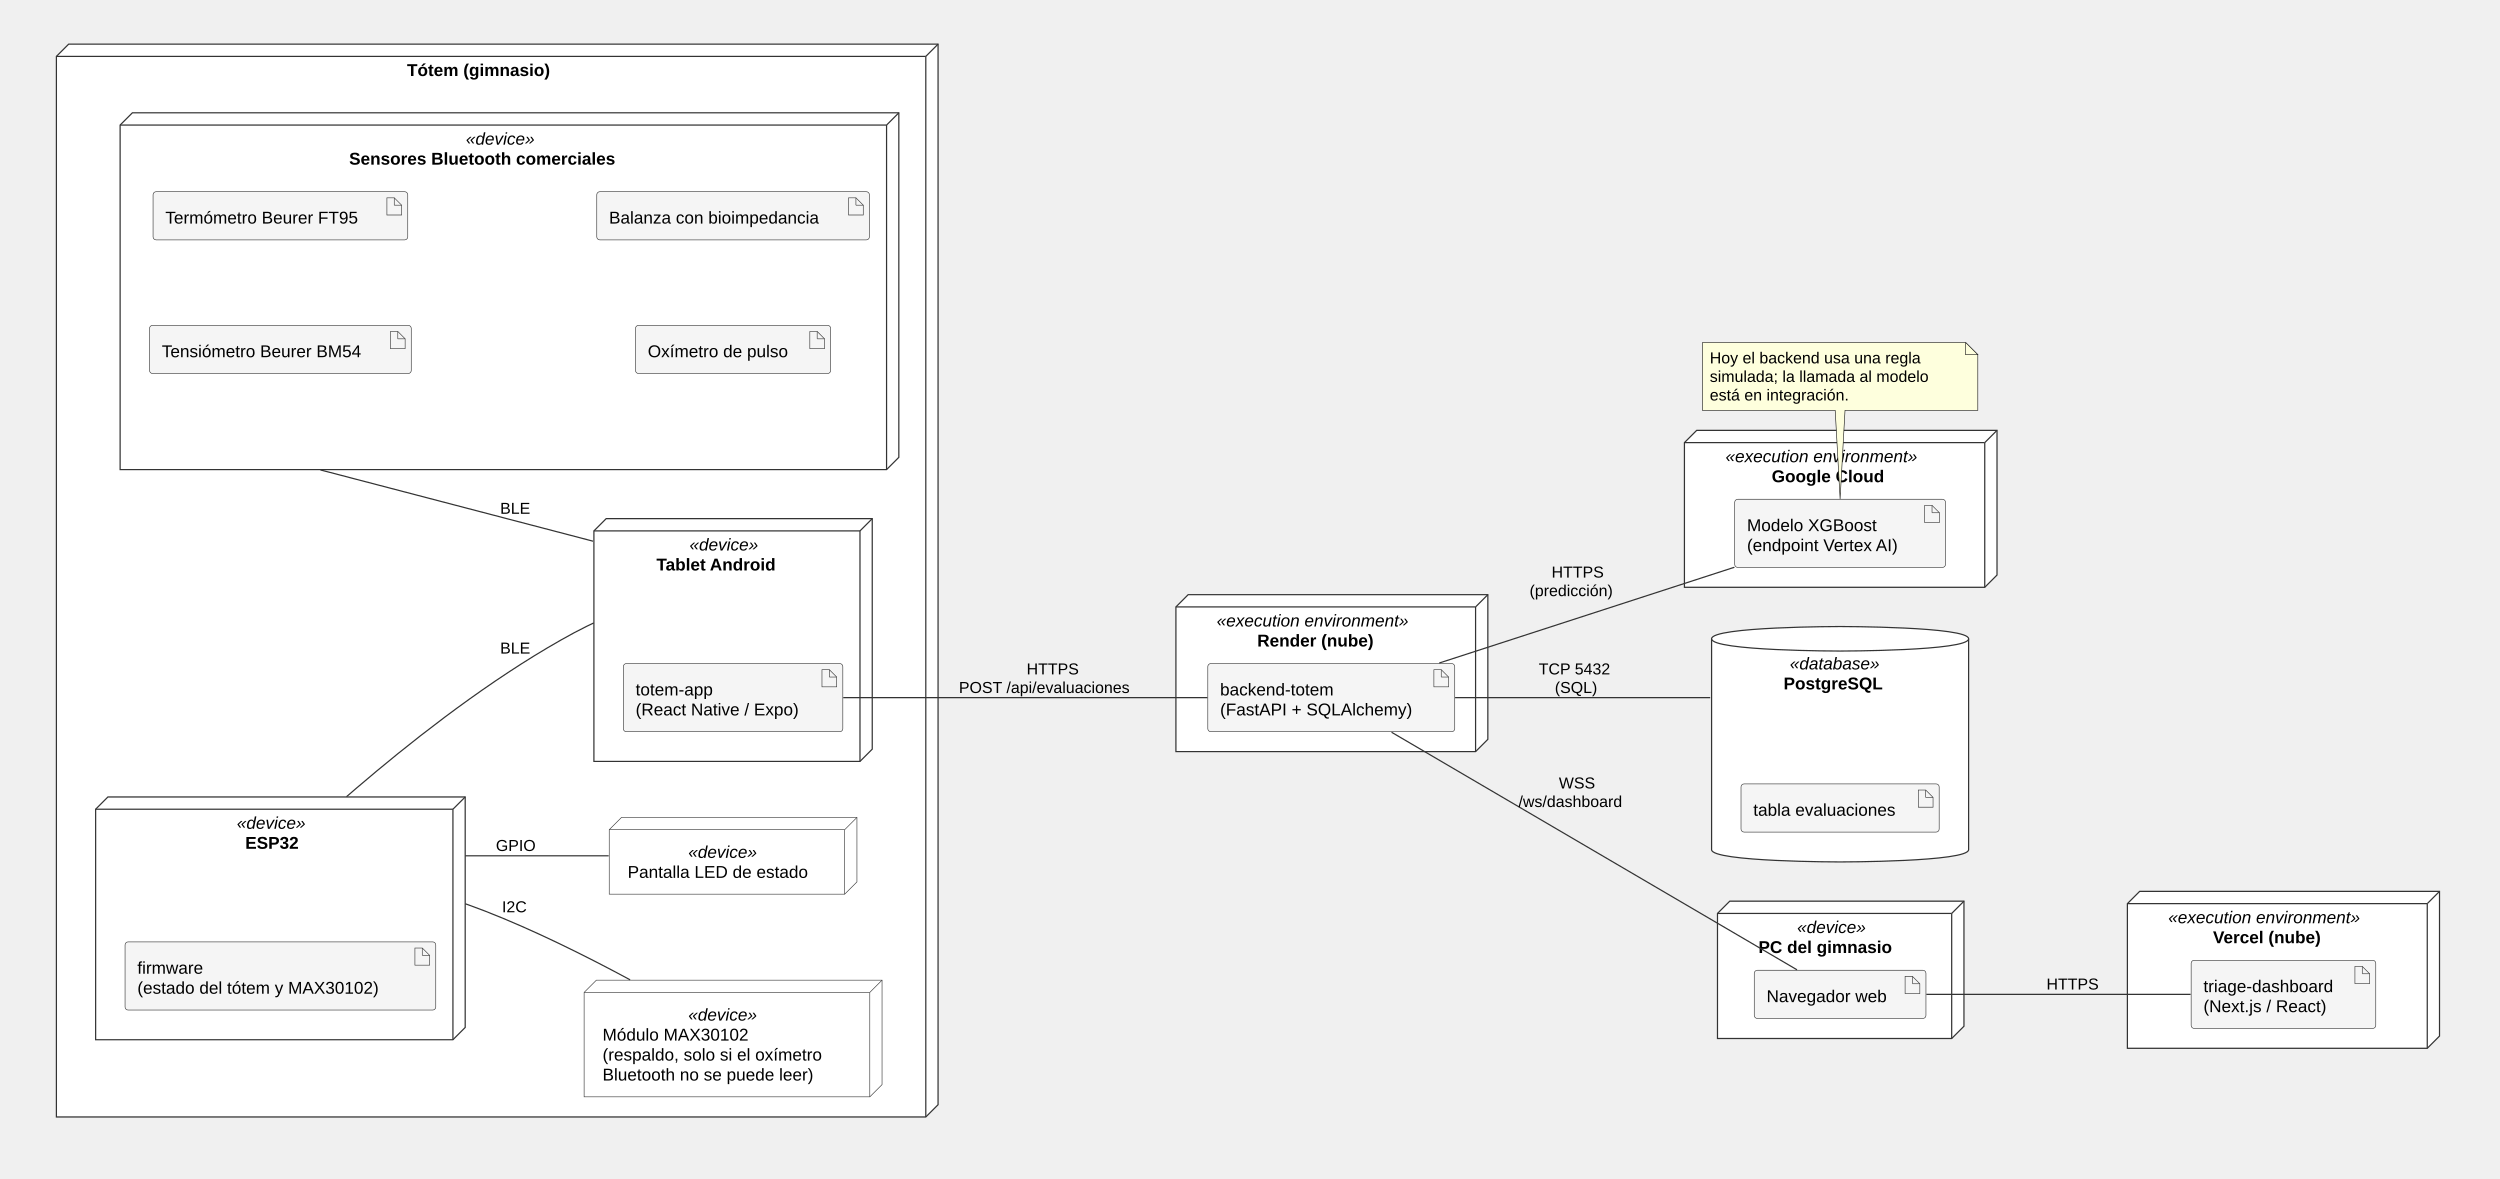
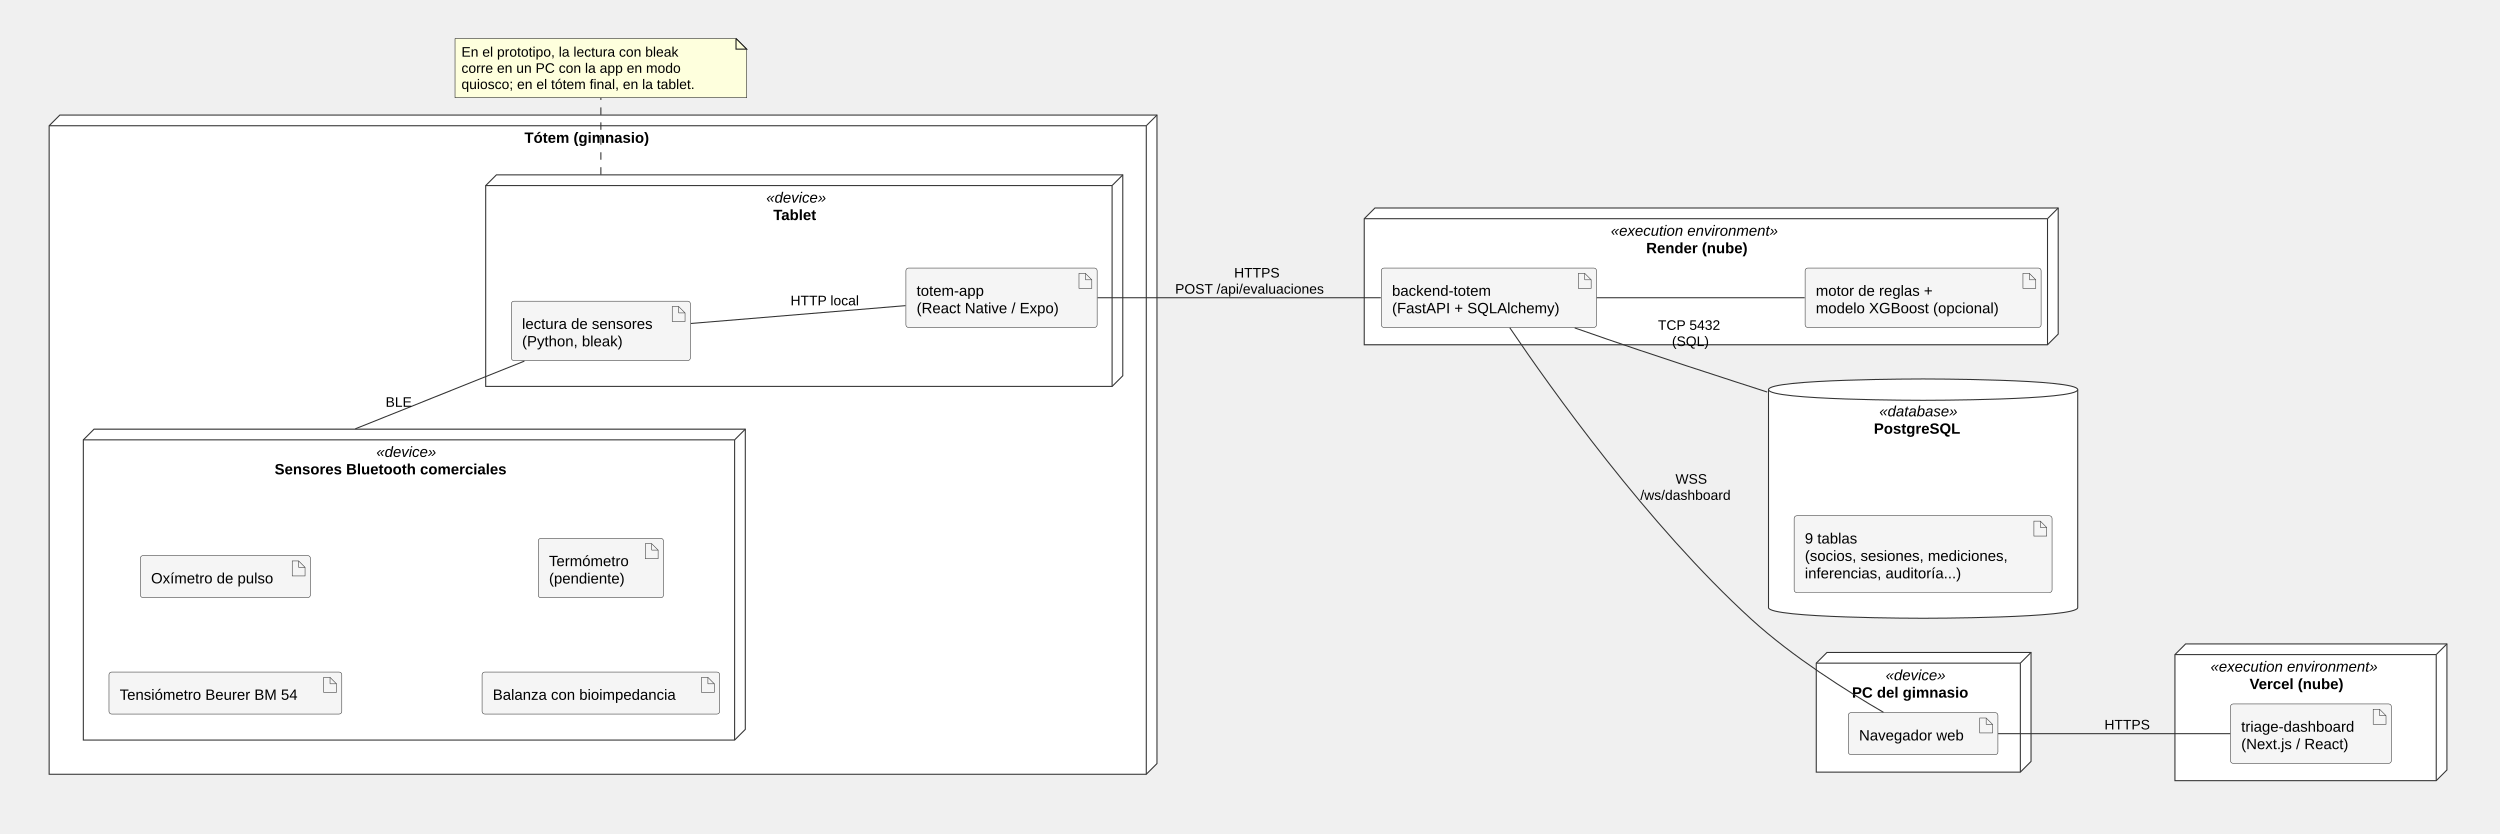
- <svg xmlns="http://www.w3.org/2000/svg" version="1.1" data-diagram-type="DESCRIPTION" style="width:2039px;height:961px;background:#FFFFFF;" width="2039px" height="961px" viewBox="0 0 2039 961" zoomAndPan="magnify" preserveAspectRatio="none" contentStyleType="text/css">
+ <svg xmlns="http://www.w3.org/2000/svg" version="1.1" data-diagram-type="DESCRIPTION" style="width:2340px;height:780px;background:#FFFFFF;" width="2340px" height="780px" viewBox="0 0 2340 780" zoomAndPan="magnify" preserveAspectRatio="none" contentStyleType="text/css">
  <defs />
  <g font-family="sans-serif" lengthAdjust="spacing">
-     <g class="cluster" data-qualified-name="Totem" id="ent0001" data-source-line="27">
-       <polygon points="46,46,56,36,765.08,36,765.08,901,755.08,911,46,911,46,46" fill="#FFF" style="stroke:#333;stroke-width:1;stroke-linejoin:miter;stroke-miterlimit:10;" />
-       <line x1="755.08" y1="46" x2="765.08" y2="36" style="stroke:#333;stroke-width:1;" />
-       <line x1="46" y1="46" x2="755.08" y2="46" style="stroke:#333;stroke-width:1;" />
-       <line x1="755.08" y1="46" x2="755.08" y2="911" style="stroke:#333;stroke-width:1;" />
-       <text x="331.947" y="61.995" fill="#000" font-size="14" textLength="139.187" font-weight="700" font-family="Arial">Tótem (gimnasio)</text>
+     <g class="cluster" data-qualified-name="Totem" id="ent0001" data-source-line="28">
+       <polygon points="46,117.7,56,107.7,1082.92,107.7,1082.92,714.7,1072.92,724.7,46,724.7,46,117.7" fill="#FFF" style="stroke:#333;stroke-width:1;stroke-linejoin:miter;stroke-miterlimit:10;" />
+       <line x1="1072.92" y1="117.7" x2="1082.92" y2="107.7" style="stroke:#333;stroke-width:1;" />
+       <line x1="46" y1="117.7" x2="1072.92" y2="117.7" style="stroke:#333;stroke-width:1;" />
+       <line x1="1072.92" y1="117.7" x2="1072.92" y2="724.7" style="stroke:#333;stroke-width:1;" />
+       <text x="490.867" y="133.695" fill="#000" font-size="14" textLength="139.187" font-weight="700" font-family="Arial">Tótem (gimnasio)</text>
    </g>
-     <g class="cluster" data-qualified-name="Totem.Tablet" id="ent0002" data-source-line="28">
-       <polygon points="484.39,433,494.39,423,711.4,423,711.4,611,701.4,621,484.39,621,484.39,433" fill="#FFF" style="stroke:#333;stroke-width:1;stroke-linejoin:miter;stroke-miterlimit:10;" />
-       <line x1="701.4" y1="433" x2="711.4" y2="423" style="stroke:#333;stroke-width:1;" />
-       <line x1="484.39" y1="433" x2="701.4" y2="433" style="stroke:#333;stroke-width:1;" />
-       <line x1="701.4" y1="433" x2="701.4" y2="621" style="stroke:#333;stroke-width:1;" />
-       <text x="562.337" y="448.995" fill="#000" font-size="14" textLength="63.116" font-style="italic" font-family="Arial">«device»</text>
-       <text x="535.373" y="465.292" fill="#000" font-size="14" textLength="117.045" font-weight="700" font-family="Arial">Tablet Android</text>
+     <g class="cluster" data-qualified-name="Totem.Tablet" id="ent0002" data-source-line="29">
+       <polygon points="454.61,173.7,464.61,163.7,1050.92,163.7,1050.92,351.7,1040.92,361.7,454.61,361.7,454.61,173.7" fill="#FFF" style="stroke:#333;stroke-width:1;stroke-linejoin:miter;stroke-miterlimit:10;" />
+       <line x1="1040.92" y1="173.7" x2="1050.92" y2="163.7" style="stroke:#333;stroke-width:1;" />
+       <line x1="454.61" y1="173.7" x2="1040.92" y2="173.7" style="stroke:#333;stroke-width:1;" />
+       <line x1="1040.92" y1="173.7" x2="1040.92" y2="361.7" style="stroke:#333;stroke-width:1;" />
+       <text x="717.207" y="189.695" fill="#000" font-size="14" textLength="63.116" font-style="italic" font-family="Arial">«device»</text>
+       <text x="723.763" y="205.992" fill="#000" font-size="14" textLength="50.005" font-weight="700" font-family="Arial">Tablet</text>
    </g>
-     <g class="cluster" data-qualified-name="Totem.ESP32" id="ent0004" data-source-line="31">
-       <polygon points="78,660,88,650,379.41,650,379.41,838,369.41,848,78,848,78,660" fill="#FFF" style="stroke:#333;stroke-width:1;stroke-linejoin:miter;stroke-miterlimit:10;" />
-       <line x1="369.41" y1="660" x2="379.41" y2="650" style="stroke:#333;stroke-width:1;" />
-       <line x1="78" y1="660" x2="369.41" y2="660" style="stroke:#333;stroke-width:1;" />
-       <line x1="369.41" y1="660" x2="369.41" y2="848" style="stroke:#333;stroke-width:1;" />
-       <text x="193.147" y="675.995" fill="#000" font-size="14" textLength="63.116" font-style="italic" font-family="Arial">«device»</text>
-       <text x="200.01" y="692.292" fill="#000" font-size="14" textLength="49.39" font-weight="700" font-family="Arial">ESP32</text>
+     <g class="cluster" data-qualified-name="Totem.Sensores" id="ent0005" data-source-line="33">
+       <polygon points="78,411.7,88,401.7,697.6,401.7,697.6,682.7,687.6,692.7,78,692.7,78,411.7" fill="#FFF" style="stroke:#333;stroke-width:1;stroke-linejoin:miter;stroke-miterlimit:10;" />
+       <line x1="687.6" y1="411.7" x2="697.6" y2="401.7" style="stroke:#333;stroke-width:1;" />
+       <line x1="78" y1="411.7" x2="687.6" y2="411.7" style="stroke:#333;stroke-width:1;" />
+       <line x1="687.6" y1="411.7" x2="687.6" y2="692.7" style="stroke:#333;stroke-width:1;" />
+       <text x="352.242" y="427.695" fill="#000" font-size="14" textLength="63.116" font-style="italic" font-family="Arial">«device»</text>
+       <text x="257.014" y="443.992" fill="#000" font-size="14" textLength="253.572" font-weight="700" font-family="Arial">Sensores Bluetooth comerciales</text>
    </g>
-     <g class="cluster" data-qualified-name="Totem.Sensores" id="ent0008" data-source-line="36">
-       <polygon points="97.97,102,107.97,92,733.08,92,733.08,373,723.08,383,97.97,383,97.97,102" fill="#FFF" style="stroke:#333;stroke-width:1;stroke-linejoin:miter;stroke-miterlimit:10;" />
-       <line x1="723.08" y1="102" x2="733.08" y2="92" style="stroke:#333;stroke-width:1;" />
-       <line x1="97.97" y1="102" x2="723.08" y2="102" style="stroke:#333;stroke-width:1;" />
-       <line x1="723.08" y1="102" x2="723.08" y2="383" style="stroke:#333;stroke-width:1;" />
-       <text x="379.967" y="117.995" fill="#000" font-size="14" textLength="63.116" font-style="italic" font-family="Arial">«device»</text>
-       <text x="284.739" y="134.292" fill="#000" font-size="14" textLength="253.572" font-weight="700" font-family="Arial">Sensores Bluetooth comerciales</text>
+     <g class="cluster" data-qualified-name="Render" id="ent0010" data-source-line="41">
+       <polygon points="1276.92,204.7,1286.92,194.7,1926.47,194.7,1926.47,312.7,1916.47,322.7,1276.92,322.7,1276.92,204.7" fill="#FFF" style="stroke:#333;stroke-width:1;stroke-linejoin:miter;stroke-miterlimit:10;" />
+       <line x1="1916.47" y1="204.7" x2="1926.47" y2="194.7" style="stroke:#333;stroke-width:1;" />
+       <line x1="1276.92" y1="204.7" x2="1916.47" y2="204.7" style="stroke:#333;stroke-width:1;" />
+       <line x1="1916.47" y1="204.7" x2="1916.47" y2="322.7" style="stroke:#333;stroke-width:1;" />
+       <text x="1507.72" y="220.695" fill="#000" font-size="14" textLength="179.949" font-style="italic" font-family="Arial">«execution environment»</text>
+       <text x="1540.803" y="236.992" fill="#000" font-size="14" textLength="113.784" font-weight="700" font-family="Arial">Render (nube)</text>
    </g>
-     <g class="cluster" data-qualified-name="Render" id="ent0013" data-source-line="44">
-       <polygon points="959.08,495,969.08,485,1213.48,485,1213.48,603,1203.48,613,959.08,613,959.08,495" fill="#FFF" style="stroke:#333;stroke-width:1;stroke-linejoin:miter;stroke-miterlimit:10;" />
-       <line x1="1203.48" y1="495" x2="1213.48" y2="485" style="stroke:#333;stroke-width:1;" />
-       <line x1="959.08" y1="495" x2="1203.48" y2="495" style="stroke:#333;stroke-width:1;" />
-       <line x1="1203.48" y1="495" x2="1203.48" y2="613" style="stroke:#333;stroke-width:1;" />
-       <text x="992.305" y="510.995" fill="#000" font-size="14" textLength="179.949" font-style="italic" font-family="Arial">«execution environment»</text>
-       <text x="1025.388" y="527.292" fill="#000" font-size="14" textLength="113.784" font-weight="700" font-family="Arial">Render (nube)</text>
+     <g class="cluster" data-qualified-name="BD" id="ent0013" data-source-line="46">
+       <path d="M1655.32,364.7 C1655.32,354.7 1800.03,354.7 1800.03,354.7 C1800.03,354.7 1944.74,354.7 1944.74,364.7 L1944.74,568.7 C1944.74,578.7 1800.03,578.7 1800.03,578.7 C1800.03,578.7 1655.32,578.7 1655.32,568.7 L1655.32,364.7" style="stroke:#333;stroke-width:1;" fill="#FFF" />
+       <path d="M1655.32,364.7 C1655.32,374.7 1800.03,374.7 1800.03,374.7 C1800.03,374.7 1944.74,374.7 1944.74,364.7" style="stroke:#333;stroke-width:1;" fill="none" />
+       <text x="1759.011" y="389.695" fill="#000" font-size="14" textLength="82.038" font-style="italic" font-family="Arial">«database»</text>
+       <text x="1753.915" y="405.992" fill="#000" font-size="14" textLength="92.23" font-weight="700" font-family="Arial">PostgreSQL</text>
    </g>
-     <g class="cluster" data-qualified-name="BD" id="ent0015" data-source-line="48">
-       <path d="M1395.97,521 C1395.97,511 1500.785,511 1500.785,511 C1500.785,511 1605.6,511 1605.6,521 L1605.6,693 C1605.6,703 1500.785,703 1500.785,703 C1500.785,703 1395.97,703 1395.97,693 L1395.97,521" style="stroke:#333;stroke-width:1;" fill="#FFF" />
-       <path d="M1395.97,521 C1395.97,531 1500.785,531 1500.785,531 C1500.785,531 1605.6,531 1605.6,521" style="stroke:#333;stroke-width:1;" fill="none" />
-       <text x="1459.766" y="545.995" fill="#000" font-size="14" textLength="82.038" font-style="italic" font-family="Arial">«database»</text>
-       <text x="1454.67" y="562.292" fill="#000" font-size="14" textLength="92.23" font-weight="700" font-family="Arial">PostgreSQL</text>
+     <g class="cluster" data-qualified-name="Vercel" id="ent0015" data-source-line="50">
+       <polygon points="2035.74,612.7,2045.74,602.7,2290.31,602.7,2290.31,720.7,2280.31,730.7,2035.74,730.7,2035.74,612.7" fill="#FFF" style="stroke:#333;stroke-width:1;stroke-linejoin:miter;stroke-miterlimit:10;" />
+       <line x1="2280.31" y1="612.7" x2="2290.31" y2="602.7" style="stroke:#333;stroke-width:1;" />
+       <line x1="2035.74" y1="612.7" x2="2280.31" y2="612.7" style="stroke:#333;stroke-width:1;" />
+       <line x1="2280.31" y1="612.7" x2="2280.31" y2="730.7" style="stroke:#333;stroke-width:1;" />
+       <text x="2069.05" y="628.695" fill="#000" font-size="14" textLength="179.949" font-style="italic" font-family="Arial">«execution environment»</text>
+       <text x="2105.551" y="644.992" fill="#000" font-size="14" textLength="106.948" font-weight="700" font-family="Arial">Vercel (nube)</text>
    </g>
-     <g class="cluster" data-qualified-name="GCP" id="ent0017" data-source-line="52">
-       <polygon points="1373.82,361,1383.82,351,1628.76,351,1628.76,469,1618.76,479,1373.82,479,1373.82,361" fill="#FFF" style="stroke:#333;stroke-width:1;stroke-linejoin:miter;stroke-miterlimit:10;" />
-       <line x1="1618.76" y1="361" x2="1628.76" y2="351" style="stroke:#333;stroke-width:1;" />
-       <line x1="1373.82" y1="361" x2="1618.76" y2="361" style="stroke:#333;stroke-width:1;" />
-       <line x1="1618.76" y1="361" x2="1618.76" y2="479" style="stroke:#333;stroke-width:1;" />
-       <text x="1407.315" y="376.995" fill="#000" font-size="14" textLength="179.949" font-style="italic" font-family="Arial">«execution environment»</text>
-       <text x="1444.992" y="393.292" fill="#000" font-size="14" textLength="104.597" font-weight="700" font-family="Arial">Google Cloud</text>
+     <g class="cluster" data-qualified-name="PC" id="ent0017" data-source-line="54">
+       <polygon points="1700.02,620.7,1710.02,610.7,1901.04,610.7,1901.04,712.7,1891.04,722.7,1700.02,722.7,1700.02,620.7" fill="#FFF" style="stroke:#333;stroke-width:1;stroke-linejoin:miter;stroke-miterlimit:10;" />
+       <line x1="1891.04" y1="620.7" x2="1901.04" y2="610.7" style="stroke:#333;stroke-width:1;" />
+       <line x1="1700.02" y1="620.7" x2="1891.04" y2="620.7" style="stroke:#333;stroke-width:1;" />
+       <line x1="1891.04" y1="620.7" x2="1891.04" y2="722.7" style="stroke:#333;stroke-width:1;" />
+       <text x="1764.972" y="636.695" fill="#000" font-size="14" textLength="63.116" font-style="italic" font-family="Arial">«device»</text>
+       <text x="1733.445" y="652.992" fill="#000" font-size="14" textLength="126.171" font-weight="700" font-family="Arial">PC del gimnasio</text>
    </g>
-     <g class="cluster" data-qualified-name="Vercel" id="ent0019" data-source-line="56">
-       <polygon points="1735.1,737,1745.1,727,1989.67,727,1989.67,845,1979.67,855,1735.1,855,1735.1,737" fill="#FFF" style="stroke:#333;stroke-width:1;stroke-linejoin:miter;stroke-miterlimit:10;" />
-       <line x1="1979.67" y1="737" x2="1989.67" y2="727" style="stroke:#333;stroke-width:1;" />
-       <line x1="1735.1" y1="737" x2="1979.67" y2="737" style="stroke:#333;stroke-width:1;" />
-       <line x1="1979.67" y1="737" x2="1979.67" y2="855" style="stroke:#333;stroke-width:1;" />
-       <text x="1768.41" y="752.995" fill="#000" font-size="14" textLength="179.949" font-style="italic" font-family="Arial">«execution environment»</text>
-       <text x="1804.911" y="769.292" fill="#000" font-size="14" textLength="106.948" font-weight="700" font-family="Arial">Vercel (nube)</text>
+     <g class="entity" data-qualified-name="Totem.Tablet.App" id="ent0003" data-source-line="30">
+       <rect x="847.92" y="250.9" width="179.01" height="55.594" fill="#F5F5F5" style="stroke:#333;stroke-width:0.5;" rx="2.5" ry="2.5" />
+       <polygon points="1009.93,255.9,1009.93,269.9,1021.93,269.9,1021.93,261.9,1015.93,255.9,1009.93,255.9" fill="#F5F5F5" style="stroke:#333;stroke-width:0.5;stroke-linejoin:miter;stroke-miterlimit:10;" />
+       <line x1="1015.93" y1="255.9" x2="1015.93" y2="261.9" style="stroke:#333;stroke-width:0.5;" />
+       <line x1="1021.93" y1="261.9" x2="1015.93" y2="261.9" style="stroke:#333;stroke-width:0.5;" />
+       <text x="857.92" y="276.895" fill="#000" font-size="14" textLength="73.199" font-family="Arial">totem-app</text>
+       <text x="857.92" y="293.192" fill="#000" font-size="14" textLength="149.01" font-family="Arial">(React Native / Expo)</text>
    </g>
-     <g class="cluster" data-qualified-name="PC" id="ent0021" data-source-line="60">
-       <polygon points="1400.78,745,1410.78,735,1601.8,735,1601.8,837,1591.8,847,1400.78,847,1400.78,745" fill="#FFF" style="stroke:#333;stroke-width:1;stroke-linejoin:miter;stroke-miterlimit:10;" />
-       <line x1="1591.8" y1="745" x2="1601.8" y2="735" style="stroke:#333;stroke-width:1;" />
-       <line x1="1400.78" y1="745" x2="1591.8" y2="745" style="stroke:#333;stroke-width:1;" />
-       <line x1="1591.8" y1="745" x2="1591.8" y2="847" style="stroke:#333;stroke-width:1;" />
-       <text x="1465.732" y="760.995" fill="#000" font-size="14" textLength="63.116" font-style="italic" font-family="Arial">«device»</text>
-       <text x="1434.205" y="777.292" fill="#000" font-size="14" textLength="126.171" font-weight="700" font-family="Arial">PC del gimnasio</text>
+     <g class="entity" data-qualified-name="Totem.Tablet.Lector" id="ent0004" data-source-line="31">
+       <rect x="478.61" y="281.9" width="167.601" height="55.594" fill="#F5F5F5" style="stroke:#333;stroke-width:0.5;" rx="2.5" ry="2.5" />
+       <polygon points="629.211,286.9,629.211,300.9,641.211,300.9,641.211,292.9,635.211,286.9,629.211,286.9" fill="#F5F5F5" style="stroke:#333;stroke-width:0.5;stroke-linejoin:miter;stroke-miterlimit:10;" />
+       <line x1="635.211" y1="286.9" x2="635.211" y2="292.9" style="stroke:#333;stroke-width:0.5;" />
+       <line x1="641.211" y1="292.9" x2="635.211" y2="292.9" style="stroke:#333;stroke-width:0.5;" />
+       <text x="488.61" y="307.895" fill="#000" font-size="14" textLength="137.601" font-family="Arial">lectura de sensores</text>
+       <text x="488.61" y="324.192" fill="#000" font-size="14" textLength="106.429" font-family="Arial">(Python, bleak)</text>
    </g>
-     <g class="entity" data-qualified-name="Totem.LED" id="ent0006" data-source-line="34">
-       <polygon points="496.89,676.7,506.89,666.7,698.915,666.7,698.915,719.294,688.915,729.294,496.89,729.294,496.89,676.7" fill="#FFF" style="stroke:#333;stroke-width:0.5;stroke-linejoin:miter;stroke-miterlimit:10;" />
-       <line x1="688.915" y1="676.7" x2="698.915" y2="666.7" style="stroke:#333;stroke-width:0.5;" />
-       <line x1="496.89" y1="676.7" x2="688.915" y2="676.7" style="stroke:#333;stroke-width:0.5;" />
-       <line x1="688.915" y1="676.7" x2="688.915" y2="729.294" style="stroke:#333;stroke-width:0.5;" />
-       <text x="561.345" y="699.695" fill="#000" font-size="14" textLength="63.116" font-style="italic" font-family="Arial">«device»</text>
-       <text x="511.89" y="715.992" fill="#000" font-size="14" textLength="162.025" font-family="Arial">Pantalla LED de estado</text>
+     <g class="entity" data-qualified-name="Totem.Sensores.BM54" id="ent0006" data-source-line="34">
+       <rect x="102" y="629.05" width="217.913" height="39.297" fill="#F5F5F5" style="stroke:#333;stroke-width:0.5;" rx="2.5" ry="2.5" />
+       <polygon points="302.913,634.05,302.913,648.05,314.913,648.05,314.913,640.05,308.913,634.05,302.913,634.05" fill="#F5F5F5" style="stroke:#333;stroke-width:0.5;stroke-linejoin:miter;stroke-miterlimit:10;" />
+       <line x1="308.913" y1="634.05" x2="308.913" y2="640.05" style="stroke:#333;stroke-width:0.5;" />
+       <line x1="314.913" y1="640.05" x2="308.913" y2="640.05" style="stroke:#333;stroke-width:0.5;" />
+       <text x="112" y="655.045" fill="#000" font-size="14" textLength="187.913" font-family="Arial">Tensiómetro Beurer BM 54</text>
    </g>
-     <g class="entity" data-qualified-name="Totem.MAX" id="ent0007" data-source-line="35">
-       <polygon points="476.41,809.41,486.41,799.41,719.396,799.41,719.396,884.598,709.396,894.598,476.41,894.598,476.41,809.41" fill="#FFF" style="stroke:#333;stroke-width:0.5;stroke-linejoin:miter;stroke-miterlimit:10;" />
-       <line x1="709.396" y1="809.41" x2="719.396" y2="799.41" style="stroke:#333;stroke-width:0.5;" />
-       <line x1="476.41" y1="809.41" x2="709.396" y2="809.41" style="stroke:#333;stroke-width:0.5;" />
-       <line x1="709.396" y1="809.41" x2="709.396" y2="894.598" style="stroke:#333;stroke-width:0.5;" />
-       <text x="561.345" y="832.405" fill="#000" font-size="14" textLength="63.116" font-style="italic" font-family="Arial">«device»</text>
-       <text x="491.41" y="848.702" fill="#000" font-size="14" textLength="131.093" font-family="Arial">Módulo MAX30102</text>
-       <text x="491.41" y="864.999" fill="#000" font-size="14" textLength="202.986" font-family="Arial">(respaldo, solo si el oxímetro</text>
-       <text x="491.41" y="881.296" fill="#000" font-size="14" textLength="195.316" font-family="Arial">Bluetooth no se puede leer)</text>
+     <g class="entity" data-qualified-name="Totem.Sensores.Oxi" id="ent0007" data-source-line="35">
+       <rect x="131.37" y="520.05" width="159.165" height="39.297" fill="#F5F5F5" style="stroke:#333;stroke-width:0.5;" rx="2.5" ry="2.5" />
+       <polygon points="273.535,525.05,273.535,539.05,285.535,539.05,285.535,531.05,279.535,525.05,273.535,525.05" fill="#F5F5F5" style="stroke:#333;stroke-width:0.5;stroke-linejoin:miter;stroke-miterlimit:10;" />
+       <line x1="279.535" y1="525.05" x2="279.535" y2="531.05" style="stroke:#333;stroke-width:0.5;" />
+       <line x1="285.535" y1="531.05" x2="279.535" y2="531.05" style="stroke:#333;stroke-width:0.5;" />
+       <text x="141.37" y="546.045" fill="#000" font-size="14" textLength="129.165" font-family="Arial">Oxímetro de pulso</text>
    </g>
-     <g class="entity" data-qualified-name="Totem.Tablet.App" id="ent0003" data-source-line="29">
-       <rect x="508.39" y="541.2" width="179.01" height="55.594" fill="#F5F5F5" style="stroke:#333;stroke-width:0.5;" rx="2.5" ry="2.5" />
-       <polygon points="670.4,546.2,670.4,560.2,682.4,560.2,682.4,552.2,676.4,546.2,670.4,546.2" fill="#F5F5F5" style="stroke:#333;stroke-width:0.5;stroke-linejoin:miter;stroke-miterlimit:10;" />
-       <line x1="676.4" y1="546.2" x2="676.4" y2="552.2" style="stroke:#333;stroke-width:0.5;" />
-       <line x1="682.4" y1="552.2" x2="676.4" y2="552.2" style="stroke:#333;stroke-width:0.5;" />
-       <text x="518.39" y="567.195" fill="#000" font-size="14" textLength="73.199" font-family="Arial">totem-app</text>
-       <text x="518.39" y="583.492" fill="#000" font-size="14" textLength="149.01" font-family="Arial">(React Native / Expo)</text>
+     <g class="entity" data-qualified-name="Totem.Sensores.Balanza" id="ent0008" data-source-line="36">
+       <rect x="451.23" y="629.05" width="222.363" height="39.297" fill="#F5F5F5" style="stroke:#333;stroke-width:0.5;" rx="2.5" ry="2.5" />
+       <polygon points="656.593,634.05,656.593,648.05,668.593,648.05,668.593,640.05,662.593,634.05,656.593,634.05" fill="#F5F5F5" style="stroke:#333;stroke-width:0.5;stroke-linejoin:miter;stroke-miterlimit:10;" />
+       <line x1="662.593" y1="634.05" x2="662.593" y2="640.05" style="stroke:#333;stroke-width:0.5;" />
+       <line x1="668.593" y1="640.05" x2="662.593" y2="640.05" style="stroke:#333;stroke-width:0.5;" />
+       <text x="461.23" y="655.045" fill="#000" font-size="14" textLength="192.363" font-family="Arial">Balanza con bioimpedancia</text>
    </g>
-     <g class="entity" data-qualified-name="Totem.ESP32.Firmware" id="ent0005" data-source-line="32">
-       <rect x="102" y="768.2" width="253.405" height="55.594" fill="#F5F5F5" style="stroke:#333;stroke-width:0.5;" rx="2.5" ry="2.5" />
-       <polygon points="338.405,773.2,338.405,787.2,350.405,787.2,350.405,779.2,344.405,773.2,338.405,773.2" fill="#F5F5F5" style="stroke:#333;stroke-width:0.5;stroke-linejoin:miter;stroke-miterlimit:10;" />
-       <line x1="344.405" y1="773.2" x2="344.405" y2="779.2" style="stroke:#333;stroke-width:0.5;" />
-       <line x1="350.405" y1="779.2" x2="344.405" y2="779.2" style="stroke:#333;stroke-width:0.5;" />
-       <text x="112" y="794.195" fill="#000" font-size="14" textLength="62.61" font-family="Arial">firmware</text>
-       <text x="112" y="810.492" fill="#000" font-size="14" textLength="223.405" font-family="Arial">(estado del tótem y MAX30102)</text>
+     <g class="entity" data-qualified-name="Totem.Sensores.Termo" id="ent0009" data-source-line="37">
+       <rect x="503.82" y="503.9" width="117.186" height="55.594" fill="#F5F5F5" style="stroke:#333;stroke-width:0.5;" rx="2.5" ry="2.5" />
+       <polygon points="604.006,508.9,604.006,522.9,616.006,522.9,616.006,514.9,610.006,508.9,604.006,508.9" fill="#F5F5F5" style="stroke:#333;stroke-width:0.5;stroke-linejoin:miter;stroke-miterlimit:10;" />
+       <line x1="610.006" y1="508.9" x2="610.006" y2="514.9" style="stroke:#333;stroke-width:0.5;" />
+       <line x1="616.006" y1="514.9" x2="610.006" y2="514.9" style="stroke:#333;stroke-width:0.5;" />
+       <text x="513.82" y="529.895" fill="#000" font-size="14" textLength="87.186" font-family="Arial">Termómetro</text>
+       <text x="513.82" y="546.192" fill="#000" font-size="14" textLength="81.662" font-family="Arial">(pendiente)</text>
    </g>
-     <g class="entity" data-qualified-name="Totem.Sensores.BM54" id="ent0009" data-source-line="37">
-       <rect x="121.97" y="265.35" width="213.463" height="39.297" fill="#F5F5F5" style="stroke:#333;stroke-width:0.5;" rx="2.5" ry="2.5" />
-       <polygon points="318.433,270.35,318.433,284.35,330.433,284.35,330.433,276.35,324.433,270.35,318.433,270.35" fill="#F5F5F5" style="stroke:#333;stroke-width:0.5;stroke-linejoin:miter;stroke-miterlimit:10;" />
-       <line x1="324.433" y1="270.35" x2="324.433" y2="276.35" style="stroke:#333;stroke-width:0.5;" />
-       <line x1="330.433" y1="276.35" x2="324.433" y2="276.35" style="stroke:#333;stroke-width:0.5;" />
-       <text x="131.97" y="291.345" fill="#000" font-size="14" textLength="183.463" font-family="Arial">Tensiómetro Beurer BM54</text>
+     <g class="entity" data-qualified-name="Render.API" id="ent0011" data-source-line="42">
+       <rect x="1292.92" y="250.9" width="201.397" height="55.594" fill="#F5F5F5" style="stroke:#333;stroke-width:0.5;" rx="2.5" ry="2.5" />
+       <polygon points="1477.317,255.9,1477.317,269.9,1489.317,269.9,1489.317,261.9,1483.317,255.9,1477.317,255.9" fill="#F5F5F5" style="stroke:#333;stroke-width:0.5;stroke-linejoin:miter;stroke-miterlimit:10;" />
+       <line x1="1483.317" y1="255.9" x2="1483.317" y2="261.9" style="stroke:#333;stroke-width:0.5;" />
+       <line x1="1489.317" y1="261.9" x2="1483.317" y2="261.9" style="stroke:#333;stroke-width:0.5;" />
+       <text x="1302.92" y="276.895" fill="#000" font-size="14" textLength="106.49" font-family="Arial">backend-totem</text>
+       <text x="1302.92" y="293.192" fill="#000" font-size="14" textLength="171.397" font-family="Arial">(FastAPI + SQLAlchemy)</text>
    </g>
-     <g class="entity" data-qualified-name="Totem.Sensores.FT95" id="ent0010" data-source-line="38">
-       <rect x="124.84" y="156.35" width="207.721" height="39.297" fill="#F5F5F5" style="stroke:#333;stroke-width:0.5;" rx="2.5" ry="2.5" />
-       <polygon points="315.561,161.35,315.561,175.35,327.561,175.35,327.561,167.35,321.561,161.35,315.561,161.35" fill="#F5F5F5" style="stroke:#333;stroke-width:0.5;stroke-linejoin:miter;stroke-miterlimit:10;" />
-       <line x1="321.561" y1="161.35" x2="321.561" y2="167.35" style="stroke:#333;stroke-width:0.5;" />
-       <line x1="327.561" y1="167.35" x2="321.561" y2="167.35" style="stroke:#333;stroke-width:0.5;" />
-       <text x="134.84" y="182.345" fill="#000" font-size="14" textLength="177.721" font-family="Arial">Termómetro Beurer FT95</text>
+     <g class="entity" data-qualified-name="Render.Motor" id="ent0012" data-source-line="43">
+       <rect x="1689.59" y="250.9" width="220.887" height="55.594" fill="#F5F5F5" style="stroke:#333;stroke-width:0.5;" rx="2.5" ry="2.5" />
+       <polygon points="1893.477,255.9,1893.477,269.9,1905.477,269.9,1905.477,261.9,1899.477,255.9,1893.477,255.9" fill="#F5F5F5" style="stroke:#333;stroke-width:0.5;stroke-linejoin:miter;stroke-miterlimit:10;" />
+       <line x1="1899.477" y1="255.9" x2="1899.477" y2="261.9" style="stroke:#333;stroke-width:0.5;" />
+       <line x1="1905.477" y1="261.9" x2="1899.477" y2="261.9" style="stroke:#333;stroke-width:0.5;" />
+       <text x="1699.59" y="276.895" fill="#000" font-size="14" textLength="127.613" font-family="Arial">motor de reglas +</text>
+       <text x="1699.59" y="293.192" fill="#000" font-size="14" textLength="190.887" font-family="Arial">modelo XGBoost (opcional)</text>
    </g>
-     <g class="entity" data-qualified-name="Totem.Sensores.Oxi" id="ent0011" data-source-line="39">
-       <rect x="518.32" y="265.35" width="159.165" height="39.297" fill="#F5F5F5" style="stroke:#333;stroke-width:0.5;" rx="2.5" ry="2.5" />
-       <polygon points="660.485,270.35,660.485,284.35,672.485,284.35,672.485,276.35,666.485,270.35,660.485,270.35" fill="#F5F5F5" style="stroke:#333;stroke-width:0.5;stroke-linejoin:miter;stroke-miterlimit:10;" />
-       <line x1="666.485" y1="270.35" x2="666.485" y2="276.35" style="stroke:#333;stroke-width:0.5;" />
-       <line x1="672.485" y1="276.35" x2="666.485" y2="276.35" style="stroke:#333;stroke-width:0.5;" />
-       <text x="528.32" y="291.345" fill="#000" font-size="14" textLength="129.165" font-family="Arial">Oxímetro de pulso</text>
+     <g class="entity" data-qualified-name="BD.Tablas" id="ent0014" data-source-line="47">
+       <rect x="1679.32" y="482.75" width="241.415" height="71.891" fill="#F5F5F5" style="stroke:#333;stroke-width:0.5;" rx="2.5" ry="2.5" />
+       <polygon points="1903.735,487.75,1903.735,501.75,1915.735,501.75,1915.735,493.75,1909.735,487.75,1903.735,487.75" fill="#F5F5F5" style="stroke:#333;stroke-width:0.5;stroke-linejoin:miter;stroke-miterlimit:10;" />
+       <line x1="1909.735" y1="487.75" x2="1909.735" y2="493.75" style="stroke:#333;stroke-width:0.5;" />
+       <line x1="1915.735" y1="493.75" x2="1909.735" y2="493.75" style="stroke:#333;stroke-width:0.5;" />
+       <text x="1689.32" y="508.745" fill="#000" font-size="14" textLength="56.075" font-family="Arial">9 tablas</text>
+       <text x="1689.32" y="525.042" fill="#000" font-size="14" textLength="211.415" font-family="Arial">(socios, sesiones, mediciones,</text>
+       <text x="1689.32" y="541.339" fill="#000" font-size="14" textLength="167.228" font-family="Arial">inferencias, auditoría...)</text>
    </g>
-     <g class="entity" data-qualified-name="Totem.Sensores.Balanza" id="ent0012" data-source-line="40">
-       <rect x="486.72" y="156.35" width="222.363" height="39.297" fill="#F5F5F5" style="stroke:#333;stroke-width:0.5;" rx="2.5" ry="2.5" />
-       <polygon points="692.083,161.35,692.083,175.35,704.083,175.35,704.083,167.35,698.083,161.35,692.083,161.35" fill="#F5F5F5" style="stroke:#333;stroke-width:0.5;stroke-linejoin:miter;stroke-miterlimit:10;" />
-       <line x1="698.083" y1="161.35" x2="698.083" y2="167.35" style="stroke:#333;stroke-width:0.5;" />
-       <line x1="704.083" y1="167.35" x2="698.083" y2="167.35" style="stroke:#333;stroke-width:0.5;" />
-       <text x="496.72" y="182.345" fill="#000" font-size="14" textLength="192.363" font-family="Arial">Balanza con bioimpedancia</text>
+     <g class="entity" data-qualified-name="Vercel.Dash" id="ent0016" data-source-line="51">
+       <rect x="2087.74" y="658.9" width="150.572" height="55.594" fill="#F5F5F5" style="stroke:#333;stroke-width:0.5;" rx="2.5" ry="2.5" />
+       <polygon points="2221.312,663.9,2221.312,677.9,2233.312,677.9,2233.312,669.9,2227.312,663.9,2221.312,663.9" fill="#F5F5F5" style="stroke:#333;stroke-width:0.5;stroke-linejoin:miter;stroke-miterlimit:10;" />
+       <line x1="2227.312" y1="663.9" x2="2227.312" y2="669.9" style="stroke:#333;stroke-width:0.5;" />
+       <line x1="2233.312" y1="669.9" x2="2227.312" y2="669.9" style="stroke:#333;stroke-width:0.5;" />
+       <text x="2097.74" y="684.895" fill="#000" font-size="14" textLength="120.572" font-family="Arial">triage-dashboard</text>
+       <text x="2097.74" y="701.192" fill="#000" font-size="14" textLength="113.142" font-family="Arial">(Next.js / React)</text>
    </g>
-     <g class="entity" data-qualified-name="Render.API" id="ent0014" data-source-line="45">
-       <rect x="985.08" y="541.2" width="201.397" height="55.594" fill="#F5F5F5" style="stroke:#333;stroke-width:0.5;" rx="2.5" ry="2.5" />
-       <polygon points="1169.477,546.2,1169.477,560.2,1181.477,560.2,1181.477,552.2,1175.477,546.2,1169.477,546.2" fill="#F5F5F5" style="stroke:#333;stroke-width:0.5;stroke-linejoin:miter;stroke-miterlimit:10;" />
-       <line x1="1175.477" y1="546.2" x2="1175.477" y2="552.2" style="stroke:#333;stroke-width:0.5;" />
-       <line x1="1181.477" y1="552.2" x2="1175.477" y2="552.2" style="stroke:#333;stroke-width:0.5;" />
-       <text x="995.08" y="567.195" fill="#000" font-size="14" textLength="106.49" font-family="Arial">backend-totem</text>
-       <text x="995.08" y="583.492" fill="#000" font-size="14" textLength="171.397" font-family="Arial">(FastAPI + SQLAlchemy)</text>
+     <g class="entity" data-qualified-name="PC.Browser" id="ent0018" data-source-line="55">
+       <rect x="1730.02" y="667.05" width="140.024" height="39.297" fill="#F5F5F5" style="stroke:#333;stroke-width:0.5;" rx="2.5" ry="2.5" />
+       <polygon points="1853.044,672.05,1853.044,686.05,1865.044,686.05,1865.044,678.05,1859.044,672.05,1853.044,672.05" fill="#F5F5F5" style="stroke:#333;stroke-width:0.5;stroke-linejoin:miter;stroke-miterlimit:10;" />
+       <line x1="1859.044" y1="672.05" x2="1859.044" y2="678.05" style="stroke:#333;stroke-width:0.5;" />
+       <line x1="1865.044" y1="678.05" x2="1859.044" y2="678.05" style="stroke:#333;stroke-width:0.5;" />
+       <text x="1740.02" y="693.045" fill="#000" font-size="14" textLength="110.024" font-family="Arial">Navegador web</text>
    </g>
-     <g class="entity" data-qualified-name="BD.Tabla" id="ent0016" data-source-line="49">
-       <rect x="1419.97" y="639.35" width="161.626" height="39.297" fill="#F5F5F5" style="stroke:#333;stroke-width:0.5;" rx="2.5" ry="2.5" />
-       <polygon points="1564.596,644.35,1564.596,658.35,1576.596,658.35,1576.596,650.35,1570.596,644.35,1564.596,644.35" fill="#F5F5F5" style="stroke:#333;stroke-width:0.5;stroke-linejoin:miter;stroke-miterlimit:10;" />
-       <line x1="1570.596" y1="644.35" x2="1570.596" y2="650.35" style="stroke:#333;stroke-width:0.5;" />
-       <line x1="1576.596" y1="650.35" x2="1570.596" y2="650.35" style="stroke:#333;stroke-width:0.5;" />
-       <text x="1429.97" y="665.345" fill="#000" font-size="14" textLength="131.626" font-family="Arial">tabla evaluaciones</text>
+     <g class="entity" data-qualified-name="GMN26" id="ent0027" data-source-line="67">
+       <path d="M425.91,36 L425.91,91.398 L698.912,91.398 L698.912,46 L688.912,36 L425.91,36" style="stroke:#181818;stroke-width:0.5;" fill="#FEFFDD" />
+       <path d="M688.912,36 L688.912,46 L698.912,46 L688.912,36" style="stroke:#181818;stroke-width:1;" fill="#FEFFDD" />
+       <text x="431.91" y="53.067" fill="#000" font-size="13" textLength="232.185" font-family="Arial">En el prototipo, la lectura con bleak</text>
+       <text x="431.91" y="68.2" fill="#000" font-size="13" textLength="228.928" font-family="Arial">corre en un PC con la app en modo</text>
+       <text x="431.91" y="83.333" fill="#000" font-size="13" textLength="252.002" font-family="Arial">quiosco; en el tótem final, en la tablet.</text>
    </g>
-     <g class="entity" data-qualified-name="GCP.Modelo" id="ent0018" data-source-line="53">
-       <rect x="1414.82" y="407.2" width="171.941" height="55.594" fill="#F5F5F5" style="stroke:#333;stroke-width:0.5;" rx="2.5" ry="2.5" />
-       <polygon points="1569.761,412.2,1569.761,426.2,1581.761,426.2,1581.761,418.2,1575.761,412.2,1569.761,412.2" fill="#F5F5F5" style="stroke:#333;stroke-width:0.5;stroke-linejoin:miter;stroke-miterlimit:10;" />
-       <line x1="1575.761" y1="412.2" x2="1575.761" y2="418.2" style="stroke:#333;stroke-width:0.5;" />
-       <line x1="1581.761" y1="418.2" x2="1575.761" y2="418.2" style="stroke:#333;stroke-width:0.5;" />
-       <text x="1424.82" y="433.195" fill="#000" font-size="14" textLength="115.008" font-family="Arial">Modelo XGBoost</text>
-       <text x="1424.82" y="449.492" fill="#000" font-size="14" textLength="141.941" font-family="Arial">(endpoint Vertex AI)</text>
+     <g class="link" data-entity-1="ent0005" data-entity-2="ent0004" id="lnk19" data-source-line="58" data-link-type="association">
+       <path d="M332.581,401.377 C333.04,401.193 333.499,401.009 333.96,400.824 C334.88,400.456 335.802,400.086 336.727,399.716 C344.123,396.753 351.649,393.738 359.246,390.695 C374.44,384.608 389.918,378.407 405.205,372.283 C435.779,360.034 465.588,348.093 490.83,337.98" style="stroke:#333;stroke-width:1;" fill="none" id="Sensores-Lector" />
+       <text x="360.91" y="380.767" fill="#000" font-size="13" textLength="24.375" font-family="Arial">BLE</text>
    </g>
-     <g class="entity" data-qualified-name="Vercel.Dash" id="ent0020" data-source-line="57">
-       <rect x="1787.1" y="783.2" width="150.572" height="55.594" fill="#F5F5F5" style="stroke:#333;stroke-width:0.5;" rx="2.5" ry="2.5" />
-       <polygon points="1920.672,788.2,1920.672,802.2,1932.672,802.2,1932.672,794.2,1926.672,788.2,1920.672,788.2" fill="#F5F5F5" style="stroke:#333;stroke-width:0.5;stroke-linejoin:miter;stroke-miterlimit:10;" />
-       <line x1="1926.672" y1="788.2" x2="1926.672" y2="794.2" style="stroke:#333;stroke-width:0.5;" />
-       <line x1="1932.672" y1="794.2" x2="1926.672" y2="794.2" style="stroke:#333;stroke-width:0.5;" />
-       <text x="1797.1" y="809.195" fill="#000" font-size="14" textLength="120.572" font-family="Arial">triage-dashboard</text>
-       <text x="1797.1" y="825.492" fill="#000" font-size="14" textLength="113.142" font-family="Arial">(Next.js / React)</text>
+     <g class="link" data-entity-1="ent0004" data-entity-2="ent0003" id="lnk20" data-source-line="59" data-link-type="association">
+       <path d="M646.66,302.78 C706.35,297.82 786.65,291.15 847.57,286.08" style="stroke:#333;stroke-width:1;" fill="none" id="Lector-App" />
+       <text x="739.92" y="285.767" fill="#000" font-size="13" textLength="67.92" font-family="Arial">HTTP local</text>
    </g>
-     <g class="entity" data-qualified-name="PC.Browser" id="ent0022" data-source-line="61">
-       <rect x="1430.78" y="791.35" width="140.024" height="39.297" fill="#F5F5F5" style="stroke:#333;stroke-width:0.5;" rx="2.5" ry="2.5" />
-       <polygon points="1553.804,796.35,1553.804,810.35,1565.804,810.35,1565.804,802.35,1559.804,796.35,1553.804,796.35" fill="#F5F5F5" style="stroke:#333;stroke-width:0.5;stroke-linejoin:miter;stroke-miterlimit:10;" />
-       <line x1="1559.804" y1="796.35" x2="1559.804" y2="802.35" style="stroke:#333;stroke-width:0.5;" />
-       <line x1="1565.804" y1="802.35" x2="1559.804" y2="802.35" style="stroke:#333;stroke-width:0.5;" />
-       <text x="1440.78" y="817.345" fill="#000" font-size="14" textLength="110.024" font-family="Arial">Navegador web</text>
+     <g class="link" data-entity-1="ent0003" data-entity-2="ent0011" id="lnk21" data-source-line="60" data-link-type="association">
+       <path d="M1027.34,278.7 C1103.53,278.7 1213.19,278.7 1292.45,278.7" style="stroke:#333;stroke-width:1;" fill="none" id="App-API" />
+       <text x="1155.138" y="259.767" fill="#000" font-size="13" textLength="41.749" font-family="Arial">HTTPS</text>
+       <text x="1099.92" y="274.9" fill="#000" font-size="13" textLength="152.185" font-family="Arial">POST /api/evaluaciones</text>
    </g>
-     <g class="entity" data-qualified-name="GMN32" id="ent0033" data-source-line="76">
-       <path d="M1388.48,279.3 L1388.48,334.698 A0,0 0 0 0 1388.48,334.698 L1496.79,334.698 L1500.79,407 L1504.79,334.698 L1613.1,334.698 A0,0 0 0 0 1613.1,334.698 L1613.1,289.3 L1603.1,279.3 L1388.48,279.3 A0,0 0 0 0 1388.48,279.3" style="stroke:#181818;stroke-width:0.5;" fill="#FEFFDD" />
-       <path d="M1603.1,279.3 L1603.1,289.3 L1613.1,289.3 L1603.1,279.3" style="stroke:#181818;stroke-width:0.5;" fill="#FEFFDD" />
-       <text x="1394.48" y="296.367" fill="#000" font-size="13" textLength="193.673" font-family="Arial">Hoy el backend usa una regla</text>
-       <text x="1394.48" y="311.5" fill="#000" font-size="13" textLength="203.62" font-family="Arial">simulada; la llamada al modelo</text>
-       <text x="1394.48" y="326.633" fill="#000" font-size="13" textLength="129.93" font-family="Arial">está en integración.</text>
+     <g class="link" data-entity-1="ent0011" data-entity-2="ent0012" id="lnk22" data-source-line="61" data-link-type="association">
+       <path d="M1494.59,278.7 C1553.65,278.7 1628.5,278.7 1689.2,278.7" style="stroke:#333;stroke-width:1;" fill="none" id="API-Motor" />
    </g>
-     <g class="link" data-entity-1="ent0003" data-entity-2="ent0014" id="lnk23" data-source-line="64" data-link-type="association">
-       <path d="M687.73,569 C771.67,569 897.39,569 984.8,569" style="stroke:#333;stroke-width:1;" fill="none" id="App-API" />
-       <text x="837.298" y="550.067" fill="#000" font-size="13" textLength="41.749" font-family="Arial">HTTPS</text>
-       <text x="782.08" y="565.2" fill="#000" font-size="13" textLength="152.185" font-family="Arial">POST /api/evaluaciones</text>
+     <g class="link" data-entity-1="ent0011" data-entity-2="ent0013" id="lnk23" data-source-line="62" data-link-type="association">
+       <path d="M1473.92,306.92 C1493.62,313.82 1514.71,321.11 1534.32,327.7 C1563.148,337.383 1593.818,347.447 1623.679,357.119 C1631.144,359.537 1638.558,361.93 1645.881,364.287 C1647.712,364.876 1649.536,365.463 1651.355,366.048 C1652.264,366.34 1653.172,366.632 1654.078,366.923" style="stroke:#333;stroke-width:1;" fill="none" id="API-BD" />
+       <text x="1551.82" y="308.767" fill="#000" font-size="13" textLength="62.074" font-family="Arial">TCP 5432</text>
+       <text x="1564.922" y="323.9" fill="#000" font-size="13" textLength="35.871" font-family="Arial">(SQL)</text>
    </g>
-     <g class="link" data-entity-1="ent0014" data-entity-2="ent0015" id="lnk24" data-source-line="65" data-link-type="association">
-       <path d="M1186.76,569 C1246.92,569 1323.69,569 1386.146,569 C1388.098,569 1390.036,569 1391.959,569 C1392.92,569 1393.878,569 1394.832,569" style="stroke:#333;stroke-width:1;" fill="none" id="API-BD" />
-       <text x="1254.98" y="550.067" fill="#000" font-size="13" textLength="62.074" font-family="Arial">TCP 5432</text>
-       <text x="1268.082" y="565.2" fill="#000" font-size="13" textLength="35.871" font-family="Arial">(SQL)</text>
+     <g class="link" data-entity-1="ent0011" data-entity-2="ent0018" id="lnk24" data-source-line="63" data-link-type="association">
+       <path d="M1413.15,306.76 C1451.1,362.89 1542.28,491.22 1639.32,579.7 C1677.92,614.89 1729.01,647.04 1762.9,666.72" style="stroke:#333;stroke-width:1;" fill="none" id="API-Browser" />
+       <text x="1568.223" y="452.767" fill="#000" font-size="13" textLength="29.358" font-family="Arial">WSS</text>
+       <text x="1535.32" y="467.9" fill="#000" font-size="13" textLength="95.164" font-family="Arial">/ws/dashboard</text>
    </g>
-     <g class="link" data-entity-1="ent0014" data-entity-2="ent0018" id="lnk25" data-source-line="66" data-link-type="association">
-       <path d="M1173.86,540.75 C1244.74,517.75 1344.22,485.47 1414.59,462.64" style="stroke:#333;stroke-width:1;" fill="none" id="API-Modelo" />
-       <text x="1265.457" y="471.067" fill="#000" font-size="13" textLength="41.749" font-family="Arial">HTTPS</text>
-       <text x="1247.48" y="486.2" fill="#000" font-size="13" textLength="77.702" font-family="Arial">(predicción)</text>
+     <g class="link" data-entity-1="ent0018" data-entity-2="ent0016" id="lnk25" data-source-line="64" data-link-type="association">
+       <path d="M1870.21,686.7 C1932.44,686.7 2023.65,686.7 2087.49,686.7" style="stroke:#333;stroke-width:1;" fill="none" id="Browser-Dash" />
+       <text x="1969.74" y="682.767" fill="#000" font-size="13" textLength="41.749" font-family="Arial">HTTPS</text>
    </g>
-     <g class="link" data-entity-1="ent0014" data-entity-2="ent0022" id="lnk26" data-source-line="67" data-link-type="association">
-       <path d="M1134.96,597.23 C1219.44,646.73 1392.26,747.99 1465.63,790.98" style="stroke:#333;stroke-width:1;" fill="none" id="API-Browser" />
-       <text x="1271.383" y="643.067" fill="#000" font-size="13" textLength="29.358" font-family="Arial">WSS</text>
-       <text x="1238.48" y="658.2" fill="#000" font-size="13" textLength="95.164" font-family="Arial">/ws/dashboard</text>
-     </g>
-     <g class="link" data-entity-1="ent0022" data-entity-2="ent0020" id="lnk27" data-source-line="68" data-link-type="association">
-       <path d="M1571.12,811 C1632.96,811 1723.26,811 1786.68,811" style="stroke:#333;stroke-width:1;" fill="none" id="Browser-Dash" />
-       <text x="1669.1" y="807.067" fill="#000" font-size="13" textLength="41.749" font-family="Arial">HTTPS</text>
-     </g>
-     <g class="link" data-entity-1="ent0008" data-entity-2="ent0002" id="lnk28" data-source-line="70" data-link-type="association">
-       <path d="M261.389,383.285 C261.808,383.394 262.23,383.505 262.655,383.616 C263.505,383.838 264.37,384.064 265.247,384.294 C272.268,386.129 280.144,388.188 288.704,390.426 C322.944,399.377 368.13,411.191 413.315,423.004 C435.907,428.91 458.5,434.817 479.723,440.365 C481.05,440.712 482.371,441.058 483.686,441.401" style="stroke:#333;stroke-width:1;" fill="none" id="Sensores-Tablet" />
-       <text x="407.91" y="419.067" fill="#000" font-size="13" textLength="24.375" font-family="Arial">BLE</text>
-     </g>
-     <g class="link" data-entity-1="ent0004" data-entity-2="ent0002" id="lnk29" data-source-line="71" data-link-type="association">
-       <path d="M282.623,649.783 C282.925,649.521 283.229,649.258 283.533,648.994 C285.969,646.884 288.47,644.73 291.032,642.537 C296.158,638.152 301.532,633.611 307.124,628.956 C351.86,591.715 410.585,547.14 468.39,516 C471.668,514.234 475.029,512.516 478.451,510.845 C480.162,510.009 481.888,509.186 483.626,508.374 C483.843,508.273 484.06,508.172 484.278,508.071" style="stroke:#333;stroke-width:1;" fill="none" id="ESP32-Tablet" />
-       <text x="407.91" y="533.067" fill="#000" font-size="13" textLength="24.375" font-family="Arial">BLE</text>
-     </g>
-     <g class="link" data-entity-1="ent0004" data-entity-2="ent0006" id="lnk30" data-source-line="72" data-link-type="association">
-       <path d="M379.473,698 C380.388,698 381.305,698 382.223,698 C384.058,698 385.898,698 387.742,698 C395.115,698 402.545,698 409.982,698 C439.731,698 469.595,698 496.45,698" style="stroke:#333;stroke-width:1;" fill="none" id="ESP32-LED" />
-       <text x="404.41" y="694.067" fill="#000" font-size="13" textLength="31.979" font-family="Arial">GPIO</text>
-     </g>
-     <g class="link" data-entity-1="ent0004" data-entity-2="ent0007" id="lnk31" data-source-line="73" data-link-type="association">
-       <path d="M379.49,737.107 C379.774,737.207 380.058,737.308 380.342,737.409 C380.91,737.61 381.477,737.812 382.042,738.015 C386.569,739.636 391.034,741.299 395.41,743 C435.58,758.62 478.25,779.91 513.93,799.15" style="stroke:#333;stroke-width:1;" fill="none" id="ESP32-MAX" />
-       <text x="409.41" y="744.067" fill="#000" font-size="13" textLength="21.182" font-family="Arial">I2C</text>
+     <g class="link" data-entity-1="ent0002" data-entity-2="ent0027" id="lnk28" data-source-line="67" data-link-type="association">
+       <path d="M562.41,163.511 C562.41,163.2 562.41,162.888 562.41,162.577 C562.41,161.333 562.41,160.088 562.41,158.843 C562.41,156.354 562.41,153.864 562.41,151.375 C562.41,131.46 562.41,111.545 562.41,91.63" style="stroke:#333;stroke-width:1;stroke-dasharray:7,7;" fill="none" id="Tablet-GMN26" />
    </g>
  </g>
</svg>
